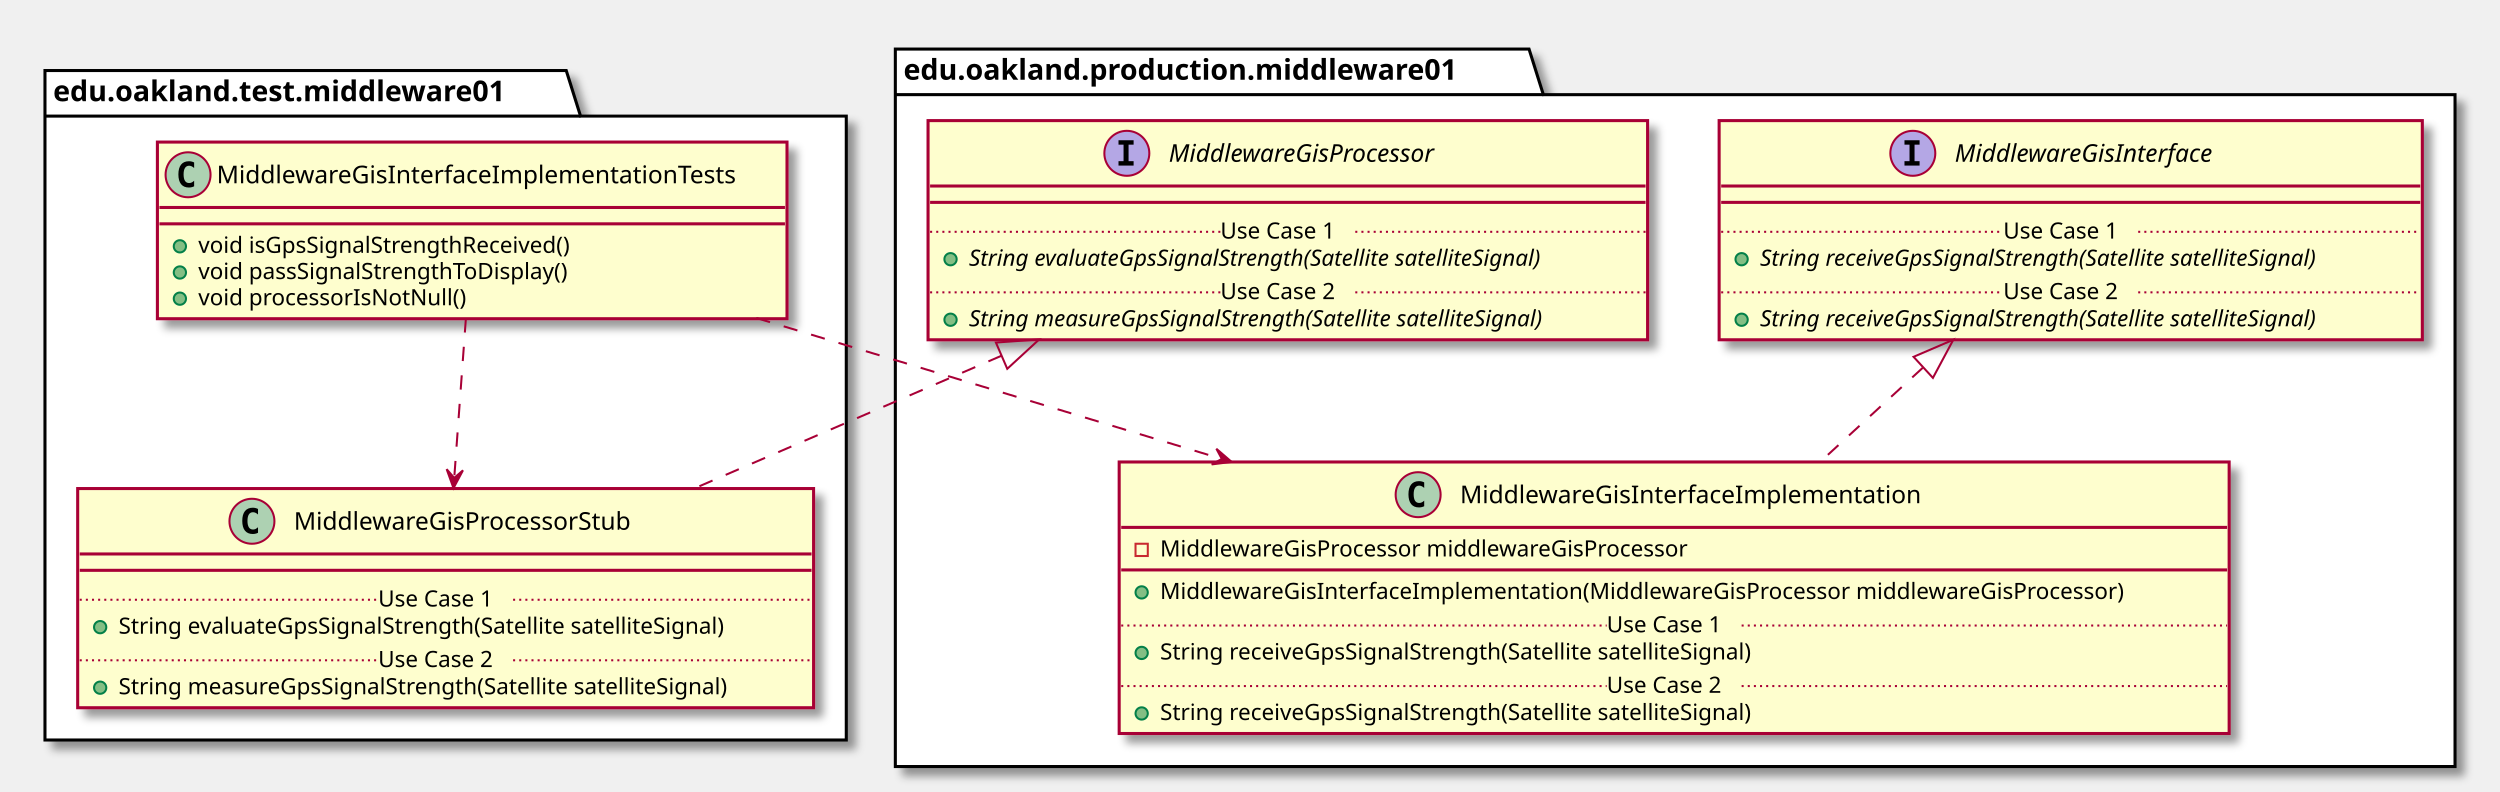
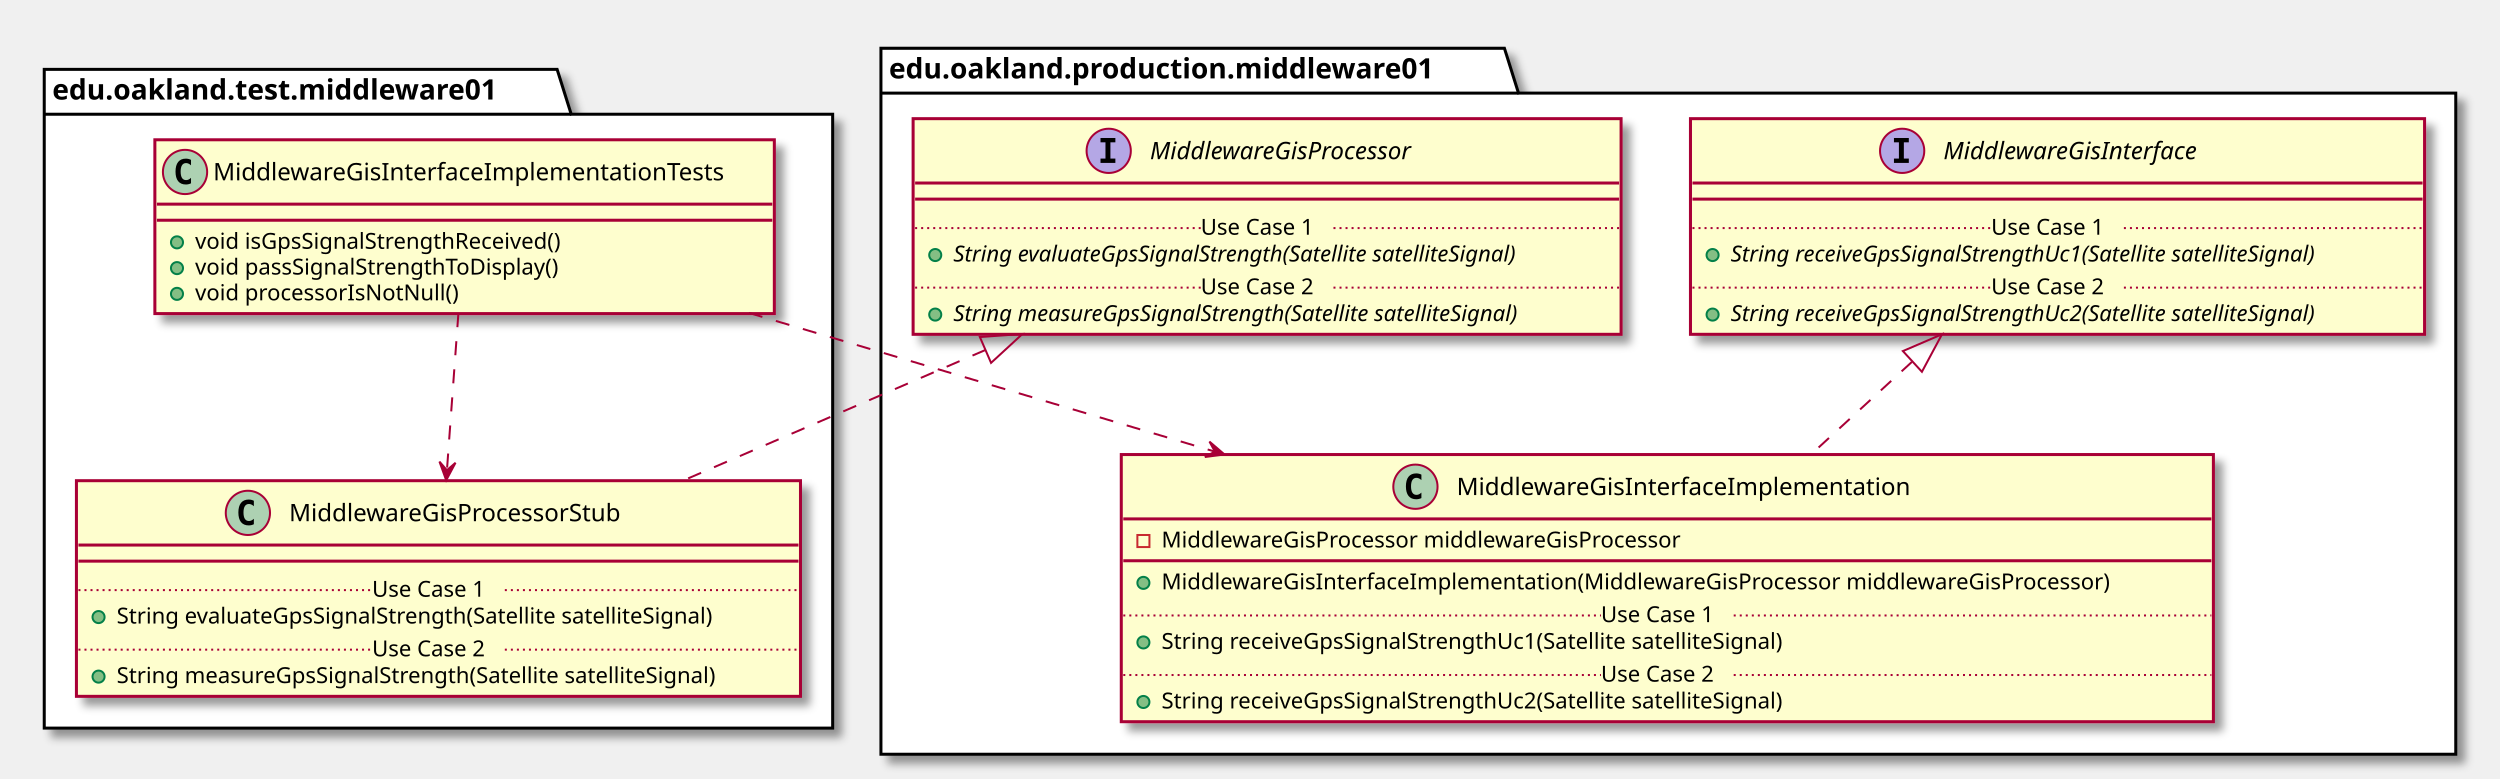
- <svg xmlns="http://www.w3.org/2000/svg" contentScriptType="application/ecmascript" contentStyleType="text/css" height="387px" preserveAspectRatio="none" style="width:1223px;height:387px;" version="1.1" viewBox="0 0 1223 387" width="1223px" zoomAndPan="magnify">
+ <svg xmlns="http://www.w3.org/2000/svg" contentScriptType="application/ecmascript" contentStyleType="text/css" height="387px" preserveAspectRatio="none" style="width:1243px;height:387px;" version="1.1" viewBox="0 0 1243 387" width="1243px" zoomAndPan="magnify">
  <defs>
-     <filter height="300%" id="fvphz81rhevhm" width="300%" x="-1" y="-1">
+     <filter height="300%" id="f1mzvi5z8k4gwk" width="300%" x="-1" y="-1">
      <feGaussianBlur result="blurOut" stdDeviation="2.0" />
      <feColorMatrix in="blurOut" result="blurOut2" type="matrix" values="0 0 0 0 0 0 0 0 0 0 0 0 0 0 0 0 0 0 .4 0" />
      <feOffset dx="4.0" dy="4.0" in="blurOut2" result="blurOut3" />
      <feBlend in="SourceGraphic" in2="blurOut3" mode="normal" />
    </filter>
  </defs>
  <g>
-     <polygon fill="#FFFFFF" filter="url(#fvphz81rhevhm)" points="22,34.5,277,34.5,284,56.797,414,56.797,414,362,22,362,22,34.5" style="stroke: #000000; stroke-width: 1.5;" />
+     <polygon fill="#FFFFFF" filter="url(#f1mzvi5z8k4gwk)" points="22,34.5,277,34.5,284,56.797,414,56.797,414,362,22,362,22,34.5" style="stroke: #000000; stroke-width: 1.5;" />
    <line style="stroke: #000000; stroke-width: 1.5;" x1="22" x2="284" y1="56.797" y2="56.797" />
    <text fill="#000000" font-family="sans-serif" font-size="14" font-weight="bold" lengthAdjust="spacingAndGlyphs" textLength="249" x="26" y="49.495">edu.oakland.test.middleware01</text>
-     <polygon fill="#FFFFFF" filter="url(#fvphz81rhevhm)" points="438,24,748,24,755,46.297,1201,46.297,1201,375,438,375,438,24" style="stroke: #000000; stroke-width: 1.5;" />
+     <polygon fill="#FFFFFF" filter="url(#f1mzvi5z8k4gwk)" points="438,24,748,24,755,46.297,1221,46.297,1221,375,438,375,438,24" style="stroke: #000000; stroke-width: 1.5;" />
    <line style="stroke: #000000; stroke-width: 1.5;" x1="438" x2="755" y1="46.297" y2="46.297" />
    <text fill="#000000" font-family="sans-serif" font-size="14" font-weight="bold" lengthAdjust="spacingAndGlyphs" textLength="304" x="442" y="38.995">edu.oakland.production.middleware01</text>
-     <rect fill="#FEFECE" filter="url(#fvphz81rhevhm)" height="86.414" id="MiddlewareGisInterfaceImplementationTests" style="stroke: #A80036; stroke-width: 1.5;" width="308" x="77" y="69.5" />
+     <rect fill="#FEFECE" filter="url(#f1mzvi5z8k4gwk)" height="86.414" id="MiddlewareGisInterfaceImplementationTests" style="stroke: #A80036; stroke-width: 1.5;" width="308" x="77" y="69.5" />
    <ellipse cx="92" cy="85.5" fill="#ADD1B2" rx="11" ry="11" style="stroke: #A80036; stroke-width: 1.0;" />
    <path d="M94.969,91.141 Q94.391,91.438 93.75,91.578 Q93.109,91.734 92.406,91.734 Q89.906,91.734 88.578,90.094 Q87.266,88.438 87.266,85.312 Q87.266,82.188 88.578,80.531 Q89.906,78.875 92.406,78.875 Q93.109,78.875 93.75,79.031 Q94.406,79.188 94.969,79.484 L94.969,82.203 Q94.344,81.625 93.75,81.359 Q93.156,81.078 92.531,81.078 Q91.188,81.078 90.5,82.156 Q89.812,83.219 89.812,85.312 Q89.812,87.406 90.5,88.484 Q91.188,89.547 92.531,89.547 Q93.156,89.547 93.75,89.281 Q94.344,89 94.969,88.422 L94.969,91.141 Z " />
    <text fill="#000000" font-family="sans-serif" font-size="12" lengthAdjust="spacingAndGlyphs" textLength="276" x="106" y="89.654">MiddlewareGisInterfaceImplementationTests</text>
    <line style="stroke: #A80036; stroke-width: 1.5;" x1="78" x2="384" y1="101.5" y2="101.5" />
    <line style="stroke: #A80036; stroke-width: 1.5;" x1="78" x2="384" y1="109.5" y2="109.5" />
    <ellipse cx="88" cy="120.5" fill="#84BE84" rx="3" ry="3" style="stroke: #038048; stroke-width: 1.0;" />
    <text fill="#000000" font-family="sans-serif" font-size="11" lengthAdjust="spacingAndGlyphs" textLength="202" x="97" y="123.71">void isGpsSignalStrengthReceived()</text>
    <ellipse cx="88" cy="133.305" fill="#84BE84" rx="3" ry="3" style="stroke: #038048; stroke-width: 1.0;" />
    <text fill="#000000" font-family="sans-serif" font-size="11" lengthAdjust="spacingAndGlyphs" textLength="202" x="97" y="136.515">void passSignalStrengthToDisplay()</text>
    <ellipse cx="88" cy="146.109" fill="#84BE84" rx="3" ry="3" style="stroke: #038048; stroke-width: 1.0;" />
    <text fill="#000000" font-family="sans-serif" font-size="11" lengthAdjust="spacingAndGlyphs" textLength="143" x="97" y="149.32">void processorIsNotNull()</text>
-     <rect fill="#FEFECE" filter="url(#fvphz81rhevhm)" height="107.219" id="MiddlewareGisProcessorStub" style="stroke: #A80036; stroke-width: 1.5;" width="360" x="38" y="239" />
+     <rect fill="#FEFECE" filter="url(#f1mzvi5z8k4gwk)" height="107.219" id="MiddlewareGisProcessorStub" style="stroke: #A80036; stroke-width: 1.5;" width="360" x="38" y="239" />
    <ellipse cx="123.25" cy="255" fill="#ADD1B2" rx="11" ry="11" style="stroke: #A80036; stroke-width: 1.0;" />
    <path d="M126.219,260.641 Q125.641,260.938 125,261.078 Q124.359,261.234 123.656,261.234 Q121.156,261.234 119.828,259.594 Q118.516,257.938 118.516,254.812 Q118.516,251.688 119.828,250.031 Q121.156,248.375 123.656,248.375 Q124.359,248.375 125,248.531 Q125.656,248.688 126.219,248.984 L126.219,251.703 Q125.594,251.125 125,250.859 Q124.406,250.578 123.781,250.578 Q122.438,250.578 121.75,251.656 Q121.062,252.719 121.062,254.812 Q121.062,256.906 121.75,257.984 Q122.438,259.047 123.781,259.047 Q124.406,259.047 125,258.781 Q125.594,258.5 126.219,257.922 L126.219,260.641 Z " />
    <text fill="#000000" font-family="sans-serif" font-size="12" lengthAdjust="spacingAndGlyphs" textLength="181" x="143.75" y="259.154">MiddlewareGisProcessorStub</text>
    <line style="stroke: #A80036; stroke-width: 1.5;" x1="39" x2="397" y1="271" y2="271" />
    <line style="stroke: #A80036; stroke-width: 1.5;" x1="39" x2="397" y1="279" y2="279" />
    <ellipse cx="49" cy="306.805" fill="#84BE84" rx="3" ry="3" style="stroke: #038048; stroke-width: 1.0;" />
    <text fill="#000000" font-family="sans-serif" font-size="11" lengthAdjust="spacingAndGlyphs" textLength="331" x="58" y="310.015">String evaluateGpsSignalStrength(Satellite satelliteSignal)</text>
    <line style="stroke: #A80036; stroke-width: 1.0; stroke-dasharray: 1.0,2.0;" x1="39" x2="185" y1="293.402" y2="293.402" />
    <text fill="#000000" font-family="sans-serif" font-size="11" lengthAdjust="spacingAndGlyphs" textLength="66" x="185" y="296.71">Use Case 1</text>
    <line style="stroke: #A80036; stroke-width: 1.0; stroke-dasharray: 1.0,2.0;" x1="251" x2="397" y1="293.402" y2="293.402" />
    <ellipse cx="49" cy="336.414" fill="#84BE84" rx="3" ry="3" style="stroke: #038048; stroke-width: 1.0;" />
    <text fill="#000000" font-family="sans-serif" font-size="11" lengthAdjust="spacingAndGlyphs" textLength="334" x="58" y="339.625">String measureGpsSignalStrength(Satellite satelliteSignal)</text>
    <line style="stroke: #A80036; stroke-width: 1.0; stroke-dasharray: 1.0,2.0;" x1="39" x2="185" y1="323.012" y2="323.012" />
    <text fill="#000000" font-family="sans-serif" font-size="11" lengthAdjust="spacingAndGlyphs" textLength="66" x="185" y="326.32">Use Case 2</text>
    <line style="stroke: #A80036; stroke-width: 1.0; stroke-dasharray: 1.0,2.0;" x1="251" x2="397" y1="323.012" y2="323.012" />
-     <rect fill="#FEFECE" filter="url(#fvphz81rhevhm)" height="107.219" id="MiddlewareGisProcessor" style="stroke: #A80036; stroke-width: 1.5;" width="352" x="454" y="59" />
+     <rect fill="#FEFECE" filter="url(#f1mzvi5z8k4gwk)" height="107.219" id="MiddlewareGisProcessor" style="stroke: #A80036; stroke-width: 1.5;" width="352" x="454" y="59" />
    <ellipse cx="551.25" cy="75" fill="#B4A7E5" rx="11" ry="11" style="stroke: #A80036; stroke-width: 1.0;" />
    <path d="M547.172,70.766 L547.172,68.609 L554.562,68.609 L554.562,70.766 L552.094,70.766 L552.094,78.844 L554.562,78.844 L554.562,81 L547.172,81 L547.172,78.844 L549.641,78.844 L549.641,70.766 L547.172,70.766 Z " />
    <text fill="#000000" font-family="sans-serif" font-size="12" font-style="italic" lengthAdjust="spacingAndGlyphs" textLength="149" x="571.75" y="79.154">MiddlewareGisProcessor</text>
    <line style="stroke: #A80036; stroke-width: 1.5;" x1="455" x2="805" y1="91" y2="91" />
    <line style="stroke: #A80036; stroke-width: 1.5;" x1="455" x2="805" y1="99" y2="99" />
    <ellipse cx="465" cy="126.805" fill="#84BE84" rx="3" ry="3" style="stroke: #038048; stroke-width: 1.0;" />
    <text fill="#000000" font-family="sans-serif" font-size="11" font-style="italic" lengthAdjust="spacingAndGlyphs" textLength="325" x="474" y="130.015">String evaluateGpsSignalStrength(Satellite satelliteSignal)</text>
    <line style="stroke: #A80036; stroke-width: 1.0; stroke-dasharray: 1.0,2.0;" x1="455" x2="597" y1="113.402" y2="113.402" />
    <text fill="#000000" font-family="sans-serif" font-size="11" lengthAdjust="spacingAndGlyphs" textLength="66" x="597" y="116.71">Use Case 1</text>
    <line style="stroke: #A80036; stroke-width: 1.0; stroke-dasharray: 1.0,2.0;" x1="663" x2="805" y1="113.402" y2="113.402" />
    <ellipse cx="465" cy="156.414" fill="#84BE84" rx="3" ry="3" style="stroke: #038048; stroke-width: 1.0;" />
    <text fill="#000000" font-family="sans-serif" font-size="11" font-style="italic" lengthAdjust="spacingAndGlyphs" textLength="326" x="474" y="159.625">String measureGpsSignalStrength(Satellite satelliteSignal)</text>
    <line style="stroke: #A80036; stroke-width: 1.0; stroke-dasharray: 1.0,2.0;" x1="455" x2="597" y1="143.012" y2="143.012" />
    <text fill="#000000" font-family="sans-serif" font-size="11" lengthAdjust="spacingAndGlyphs" textLength="66" x="597" y="146.32">Use Case 2</text>
    <line style="stroke: #A80036; stroke-width: 1.0; stroke-dasharray: 1.0,2.0;" x1="663" x2="805" y1="143.012" y2="143.012" />
-     <rect fill="#FEFECE" filter="url(#fvphz81rhevhm)" height="132.828" id="MiddlewareGisInterfaceImplementation" style="stroke: #A80036; stroke-width: 1.5;" width="543" x="547.5" y="226" />
-     <ellipse cx="693.75" cy="242" fill="#ADD1B2" rx="11" ry="11" style="stroke: #A80036; stroke-width: 1.0;" />
-     <path d="M696.719,247.641 Q696.141,247.938 695.5,248.078 Q694.859,248.234 694.156,248.234 Q691.656,248.234 690.328,246.594 Q689.016,244.938 689.016,241.812 Q689.016,238.688 690.328,237.031 Q691.656,235.375 694.156,235.375 Q694.859,235.375 695.5,235.531 Q696.156,235.688 696.719,235.984 L696.719,238.703 Q696.094,238.125 695.5,237.859 Q694.906,237.578 694.281,237.578 Q692.938,237.578 692.25,238.656 Q691.562,239.719 691.562,241.812 Q691.562,243.906 692.25,244.984 Q692.938,246.047 694.281,246.047 Q694.906,246.047 695.5,245.781 Q696.094,245.5 696.719,244.922 L696.719,247.641 Z " />
-     <text fill="#000000" font-family="sans-serif" font-size="12" lengthAdjust="spacingAndGlyphs" textLength="242" x="714.25" y="246.154">MiddlewareGisInterfaceImplementation</text>
-     <line style="stroke: #A80036; stroke-width: 1.5;" x1="548.5" x2="1089.5" y1="258" y2="258" />
-     <rect fill="none" height="6" style="stroke: #C82930; stroke-width: 1.0;" width="6" x="555.5" y="266" />
-     <text fill="#000000" font-family="sans-serif" font-size="11" lengthAdjust="spacingAndGlyphs" textLength="288" x="567.5" y="272.21">MiddlewareGisProcessor middlewareGisProcessor</text>
-     <line style="stroke: #A80036; stroke-width: 1.5;" x1="548.5" x2="1089.5" y1="278.805" y2="278.805" />
-     <ellipse cx="558.5" cy="289.805" fill="#84BE84" rx="3" ry="3" style="stroke: #038048; stroke-width: 1.0;" />
-     <text fill="#000000" font-family="sans-serif" font-size="11" lengthAdjust="spacingAndGlyphs" textLength="517" x="567.5" y="293.015">MiddlewareGisInterfaceImplementation(MiddlewareGisProcessor middlewareGisProcessor)</text>
-     <ellipse cx="558.5" cy="319.414" fill="#84BE84" rx="3" ry="3" style="stroke: #038048; stroke-width: 1.0;" />
-     <text fill="#000000" font-family="sans-serif" font-size="11" lengthAdjust="spacingAndGlyphs" textLength="324" x="567.5" y="322.625">String receiveGpsSignalStrength(Satellite satelliteSignal)</text>
-     <line style="stroke: #A80036; stroke-width: 1.0; stroke-dasharray: 1.0,2.0;" x1="548.5" x2="786" y1="306.012" y2="306.012" />
-     <text fill="#000000" font-family="sans-serif" font-size="11" lengthAdjust="spacingAndGlyphs" textLength="66" x="786" y="309.32">Use Case 1</text>
-     <line style="stroke: #A80036; stroke-width: 1.0; stroke-dasharray: 1.0,2.0;" x1="852" x2="1089.5" y1="306.012" y2="306.012" />
-     <ellipse cx="558.5" cy="349.023" fill="#84BE84" rx="3" ry="3" style="stroke: #038048; stroke-width: 1.0;" />
-     <text fill="#000000" font-family="sans-serif" font-size="11" lengthAdjust="spacingAndGlyphs" textLength="324" x="567.5" y="352.234">String receiveGpsSignalStrength(Satellite satelliteSignal)</text>
-     <line style="stroke: #A80036; stroke-width: 1.0; stroke-dasharray: 1.0,2.0;" x1="548.5" x2="786" y1="335.621" y2="335.621" />
-     <text fill="#000000" font-family="sans-serif" font-size="11" lengthAdjust="spacingAndGlyphs" textLength="66" x="786" y="338.929">Use Case 2</text>
-     <line style="stroke: #A80036; stroke-width: 1.0; stroke-dasharray: 1.0,2.0;" x1="852" x2="1089.5" y1="335.621" y2="335.621" />
-     <rect fill="#FEFECE" filter="url(#fvphz81rhevhm)" height="107.219" id="MiddlewareGisInterface" style="stroke: #A80036; stroke-width: 1.5;" width="344" x="841" y="59" />
-     <ellipse cx="935.75" cy="75" fill="#B4A7E5" rx="11" ry="11" style="stroke: #A80036; stroke-width: 1.0;" />
-     <path d="M931.672,70.766 L931.672,68.609 L939.062,68.609 L939.062,70.766 L936.594,70.766 L936.594,78.844 L939.062,78.844 L939.062,81 L931.672,81 L931.672,78.844 L934.141,78.844 L934.141,70.766 L931.672,70.766 Z " />
-     <text fill="#000000" font-family="sans-serif" font-size="12" font-style="italic" lengthAdjust="spacingAndGlyphs" textLength="146" x="956.25" y="79.154">MiddlewareGisInterface</text>
-     <line style="stroke: #A80036; stroke-width: 1.5;" x1="842" x2="1184" y1="91" y2="91" />
-     <line style="stroke: #A80036; stroke-width: 1.5;" x1="842" x2="1184" y1="99" y2="99" />
-     <ellipse cx="852" cy="126.805" fill="#84BE84" rx="3" ry="3" style="stroke: #038048; stroke-width: 1.0;" />
-     <text fill="#000000" font-family="sans-serif" font-size="11" font-style="italic" lengthAdjust="spacingAndGlyphs" textLength="318" x="861" y="130.015">String receiveGpsSignalStrength(Satellite satelliteSignal)</text>
-     <line style="stroke: #A80036; stroke-width: 1.0; stroke-dasharray: 1.0,2.0;" x1="842" x2="980" y1="113.402" y2="113.402" />
-     <text fill="#000000" font-family="sans-serif" font-size="11" lengthAdjust="spacingAndGlyphs" textLength="66" x="980" y="116.71">Use Case 1</text>
-     <line style="stroke: #A80036; stroke-width: 1.0; stroke-dasharray: 1.0,2.0;" x1="1046" x2="1184" y1="113.402" y2="113.402" />
-     <ellipse cx="852" cy="156.414" fill="#84BE84" rx="3" ry="3" style="stroke: #038048; stroke-width: 1.0;" />
-     <text fill="#000000" font-family="sans-serif" font-size="11" font-style="italic" lengthAdjust="spacingAndGlyphs" textLength="318" x="861" y="159.625">String receiveGpsSignalStrength(Satellite satelliteSignal)</text>
-     <line style="stroke: #A80036; stroke-width: 1.0; stroke-dasharray: 1.0,2.0;" x1="842" x2="980" y1="143.012" y2="143.012" />
-     <text fill="#000000" font-family="sans-serif" font-size="11" lengthAdjust="spacingAndGlyphs" textLength="66" x="980" y="146.32">Use Case 2</text>
-     <line style="stroke: #A80036; stroke-width: 1.0; stroke-dasharray: 1.0,2.0;" x1="1046" x2="1184" y1="143.012" y2="143.012" />
+     <rect fill="#FEFECE" filter="url(#f1mzvi5z8k4gwk)" height="132.828" id="MiddlewareGisInterfaceImplementation" style="stroke: #A80036; stroke-width: 1.5;" width="543" x="557.5" y="226" />
+     <ellipse cx="703.75" cy="242" fill="#ADD1B2" rx="11" ry="11" style="stroke: #A80036; stroke-width: 1.0;" />
+     <path d="M706.719,247.641 Q706.141,247.938 705.5,248.078 Q704.859,248.234 704.156,248.234 Q701.656,248.234 700.328,246.594 Q699.016,244.938 699.016,241.812 Q699.016,238.688 700.328,237.031 Q701.656,235.375 704.156,235.375 Q704.859,235.375 705.5,235.531 Q706.156,235.688 706.719,235.984 L706.719,238.703 Q706.094,238.125 705.5,237.859 Q704.906,237.578 704.281,237.578 Q702.938,237.578 702.25,238.656 Q701.562,239.719 701.562,241.812 Q701.562,243.906 702.25,244.984 Q702.938,246.047 704.281,246.047 Q704.906,246.047 705.5,245.781 Q706.094,245.5 706.719,244.922 L706.719,247.641 Z " />
+     <text fill="#000000" font-family="sans-serif" font-size="12" lengthAdjust="spacingAndGlyphs" textLength="242" x="724.25" y="246.154">MiddlewareGisInterfaceImplementation</text>
+     <line style="stroke: #A80036; stroke-width: 1.5;" x1="558.5" x2="1099.5" y1="258" y2="258" />
+     <rect fill="none" height="6" style="stroke: #C82930; stroke-width: 1.0;" width="6" x="565.5" y="266" />
+     <text fill="#000000" font-family="sans-serif" font-size="11" lengthAdjust="spacingAndGlyphs" textLength="288" x="577.5" y="272.21">MiddlewareGisProcessor middlewareGisProcessor</text>
+     <line style="stroke: #A80036; stroke-width: 1.5;" x1="558.5" x2="1099.5" y1="278.805" y2="278.805" />
+     <ellipse cx="568.5" cy="289.805" fill="#84BE84" rx="3" ry="3" style="stroke: #038048; stroke-width: 1.0;" />
+     <text fill="#000000" font-family="sans-serif" font-size="11" lengthAdjust="spacingAndGlyphs" textLength="517" x="577.5" y="293.015">MiddlewareGisInterfaceImplementation(MiddlewareGisProcessor middlewareGisProcessor)</text>
+     <ellipse cx="568.5" cy="319.414" fill="#84BE84" rx="3" ry="3" style="stroke: #038048; stroke-width: 1.0;" />
+     <text fill="#000000" font-family="sans-serif" font-size="11" lengthAdjust="spacingAndGlyphs" textLength="345" x="577.5" y="322.625">String receiveGpsSignalStrengthUc1(Satellite satelliteSignal)</text>
+     <line style="stroke: #A80036; stroke-width: 1.0; stroke-dasharray: 1.0,2.0;" x1="558.5" x2="796" y1="306.012" y2="306.012" />
+     <text fill="#000000" font-family="sans-serif" font-size="11" lengthAdjust="spacingAndGlyphs" textLength="66" x="796" y="309.32">Use Case 1</text>
+     <line style="stroke: #A80036; stroke-width: 1.0; stroke-dasharray: 1.0,2.0;" x1="862" x2="1099.5" y1="306.012" y2="306.012" />
+     <ellipse cx="568.5" cy="349.023" fill="#84BE84" rx="3" ry="3" style="stroke: #038048; stroke-width: 1.0;" />
+     <text fill="#000000" font-family="sans-serif" font-size="11" lengthAdjust="spacingAndGlyphs" textLength="345" x="577.5" y="352.234">String receiveGpsSignalStrengthUc2(Satellite satelliteSignal)</text>
+     <line style="stroke: #A80036; stroke-width: 1.0; stroke-dasharray: 1.0,2.0;" x1="558.5" x2="796" y1="335.621" y2="335.621" />
+     <text fill="#000000" font-family="sans-serif" font-size="11" lengthAdjust="spacingAndGlyphs" textLength="66" x="796" y="338.929">Use Case 2</text>
+     <line style="stroke: #A80036; stroke-width: 1.0; stroke-dasharray: 1.0,2.0;" x1="862" x2="1099.5" y1="335.621" y2="335.621" />
+     <rect fill="#FEFECE" filter="url(#f1mzvi5z8k4gwk)" height="107.219" id="MiddlewareGisInterface" style="stroke: #A80036; stroke-width: 1.5;" width="365" x="840.5" y="59" />
+     <ellipse cx="945.75" cy="75" fill="#B4A7E5" rx="11" ry="11" style="stroke: #A80036; stroke-width: 1.0;" />
+     <path d="M941.672,70.766 L941.672,68.609 L949.062,68.609 L949.062,70.766 L946.594,70.766 L946.594,78.844 L949.062,78.844 L949.062,81 L941.672,81 L941.672,78.844 L944.141,78.844 L944.141,70.766 L941.672,70.766 Z " />
+     <text fill="#000000" font-family="sans-serif" font-size="12" font-style="italic" lengthAdjust="spacingAndGlyphs" textLength="146" x="966.25" y="79.154">MiddlewareGisInterface</text>
+     <line style="stroke: #A80036; stroke-width: 1.5;" x1="841.5" x2="1204.5" y1="91" y2="91" />
+     <line style="stroke: #A80036; stroke-width: 1.5;" x1="841.5" x2="1204.5" y1="99" y2="99" />
+     <ellipse cx="851.5" cy="126.805" fill="#84BE84" rx="3" ry="3" style="stroke: #038048; stroke-width: 1.0;" />
+     <text fill="#000000" font-family="sans-serif" font-size="11" font-style="italic" lengthAdjust="spacingAndGlyphs" textLength="339" x="860.5" y="130.015">String receiveGpsSignalStrengthUc1(Satellite satelliteSignal)</text>
+     <line style="stroke: #A80036; stroke-width: 1.0; stroke-dasharray: 1.0,2.0;" x1="841.5" x2="990" y1="113.402" y2="113.402" />
+     <text fill="#000000" font-family="sans-serif" font-size="11" lengthAdjust="spacingAndGlyphs" textLength="66" x="990" y="116.71">Use Case 1</text>
+     <line style="stroke: #A80036; stroke-width: 1.0; stroke-dasharray: 1.0,2.0;" x1="1056" x2="1204.5" y1="113.402" y2="113.402" />
+     <ellipse cx="851.5" cy="156.414" fill="#84BE84" rx="3" ry="3" style="stroke: #038048; stroke-width: 1.0;" />
+     <text fill="#000000" font-family="sans-serif" font-size="11" font-style="italic" lengthAdjust="spacingAndGlyphs" textLength="339" x="860.5" y="159.625">String receiveGpsSignalStrengthUc2(Satellite satelliteSignal)</text>
+     <line style="stroke: #A80036; stroke-width: 1.0; stroke-dasharray: 1.0,2.0;" x1="841.5" x2="990" y1="143.012" y2="143.012" />
+     <text fill="#000000" font-family="sans-serif" font-size="11" lengthAdjust="spacingAndGlyphs" textLength="66" x="990" y="146.32">Use Case 2</text>
+     <line style="stroke: #A80036; stroke-width: 1.0; stroke-dasharray: 1.0,2.0;" x1="1056" x2="1204.5" y1="143.012" y2="143.012" />
    <path d="M489.95,174.01 C441.2,195.07 386.94,218.51 339.78,238.88 " fill="none" id="MiddlewareGisProcessor&lt;-MiddlewareGisProcessorStub" style="stroke: #A80036; stroke-width: 1.0; stroke-dasharray: 7.0,7.0;" />
    <polygon fill="none" points="487.2,167.57,508.34,166.06,492.75,180.42,487.2,167.57" style="stroke: #A80036; stroke-width: 1.0;" />
    <path d="M227.92,155.68 C226.22,179.01 224.07,208.33 222.22,233.75 " fill="none" id="MiddlewareGisInterfaceImplementationTests-&gt;MiddlewareGisProcessorStub" style="stroke: #A80036; stroke-width: 1.0; stroke-dasharray: 7.0,7.0;" />
    <polygon fill="#A80036" points="221.85,238.78,226.483,230.089,222.207,233.793,218.503,229.517,221.85,238.78" style="stroke: #A80036; stroke-width: 1.0;" />
-     <path d="M940.63,179.9 C924.32,194.87 907.02,210.74 890.73,225.68 " fill="none" id="MiddlewareGisInterface&lt;-MiddlewareGisInterfaceImplementation" style="stroke: #A80036; stroke-width: 1.0; stroke-dasharray: 7.0,7.0;" />
-     <polygon fill="none" points="936.11,174.55,955.58,166.18,945.58,184.86,936.11,174.55" style="stroke: #A80036; stroke-width: 1.0;" />
-     <path d="M369.98,155.57 C437.84,176.12 521.15,201.33 597.49,224.45 " fill="none" id="MiddlewareGisInterfaceImplementationTests-&gt;MiddlewareGisInterfaceImplementation" style="stroke: #A80036; stroke-width: 1.0; stroke-dasharray: 7.0,7.0;" />
-     <polygon fill="#A80036" points="602.51,225.96,595.048,219.532,597.723,224.517,592.739,227.192,602.51,225.96" style="stroke: #A80036; stroke-width: 1.0;" />
+     <path d="M950.63,179.9 C934.32,194.87 917.02,210.74 900.73,225.68 " fill="none" id="MiddlewareGisInterface&lt;-MiddlewareGisInterfaceImplementation" style="stroke: #A80036; stroke-width: 1.0; stroke-dasharray: 7.0,7.0;" />
+     <polygon fill="none" points="946.11,174.55,965.58,166.18,955.58,184.86,946.11,174.55" style="stroke: #A80036; stroke-width: 1.0;" />
+     <path d="M372.34,155.57 C441.36,176.12 526.08,201.33 603.73,224.45 " fill="none" id="MiddlewareGisInterfaceImplementationTests-&gt;MiddlewareGisInterfaceImplementation" style="stroke: #A80036; stroke-width: 1.0; stroke-dasharray: 7.0,7.0;" />
+     <polygon fill="#A80036" points="608.83,225.96,601.345,219.559,604.038,224.534,599.063,227.226,608.83,225.96" style="stroke: #A80036; stroke-width: 1.0;" />
  </g>
</svg>
